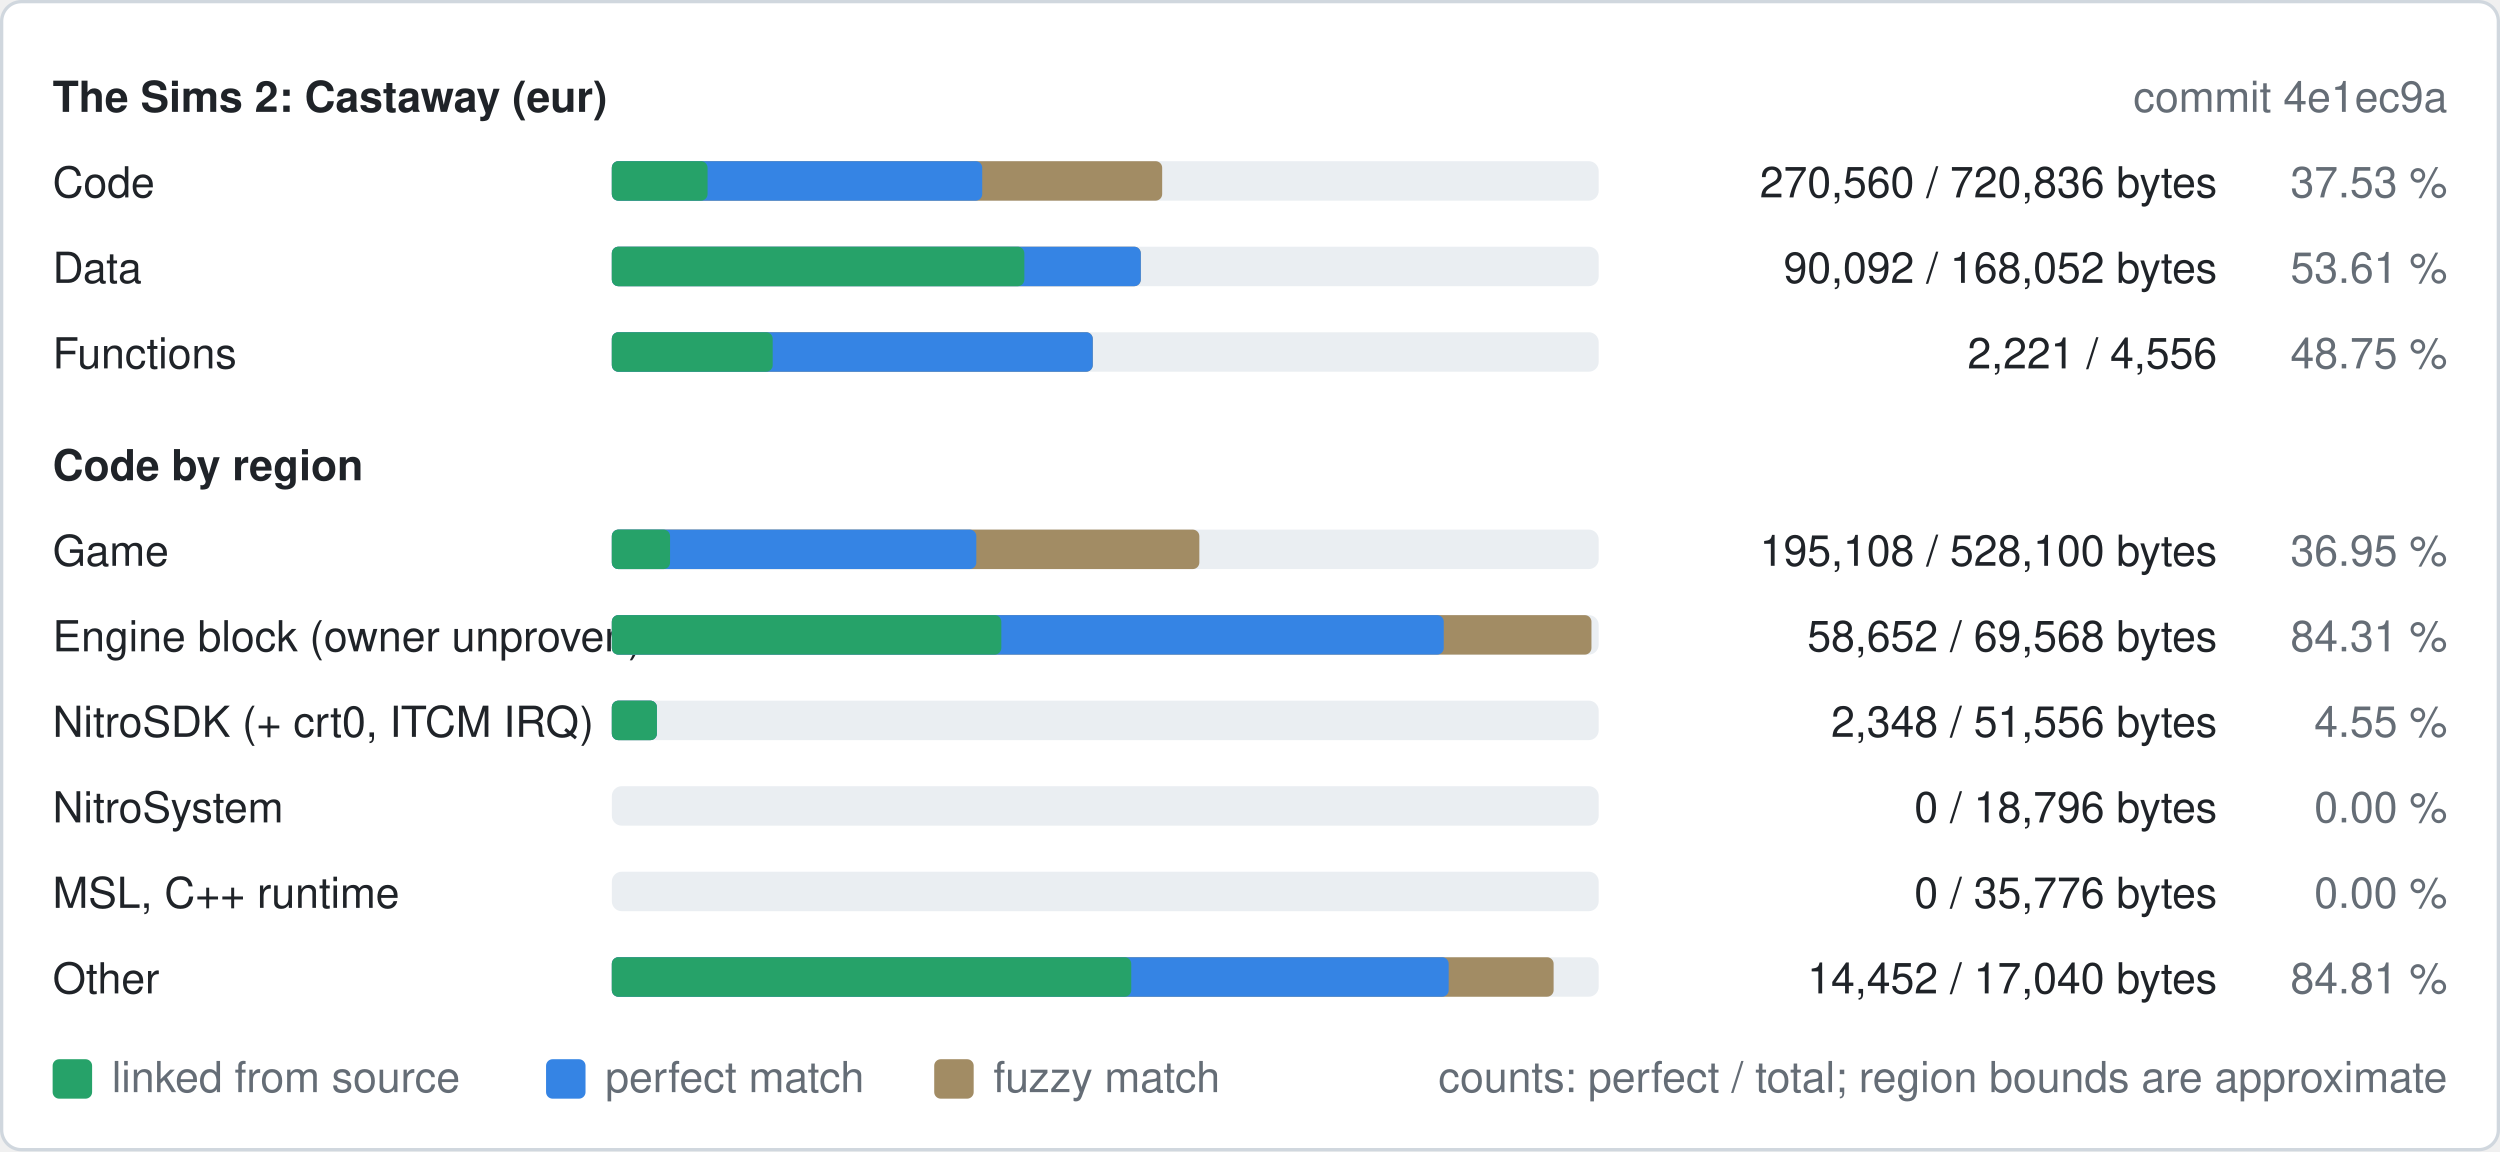
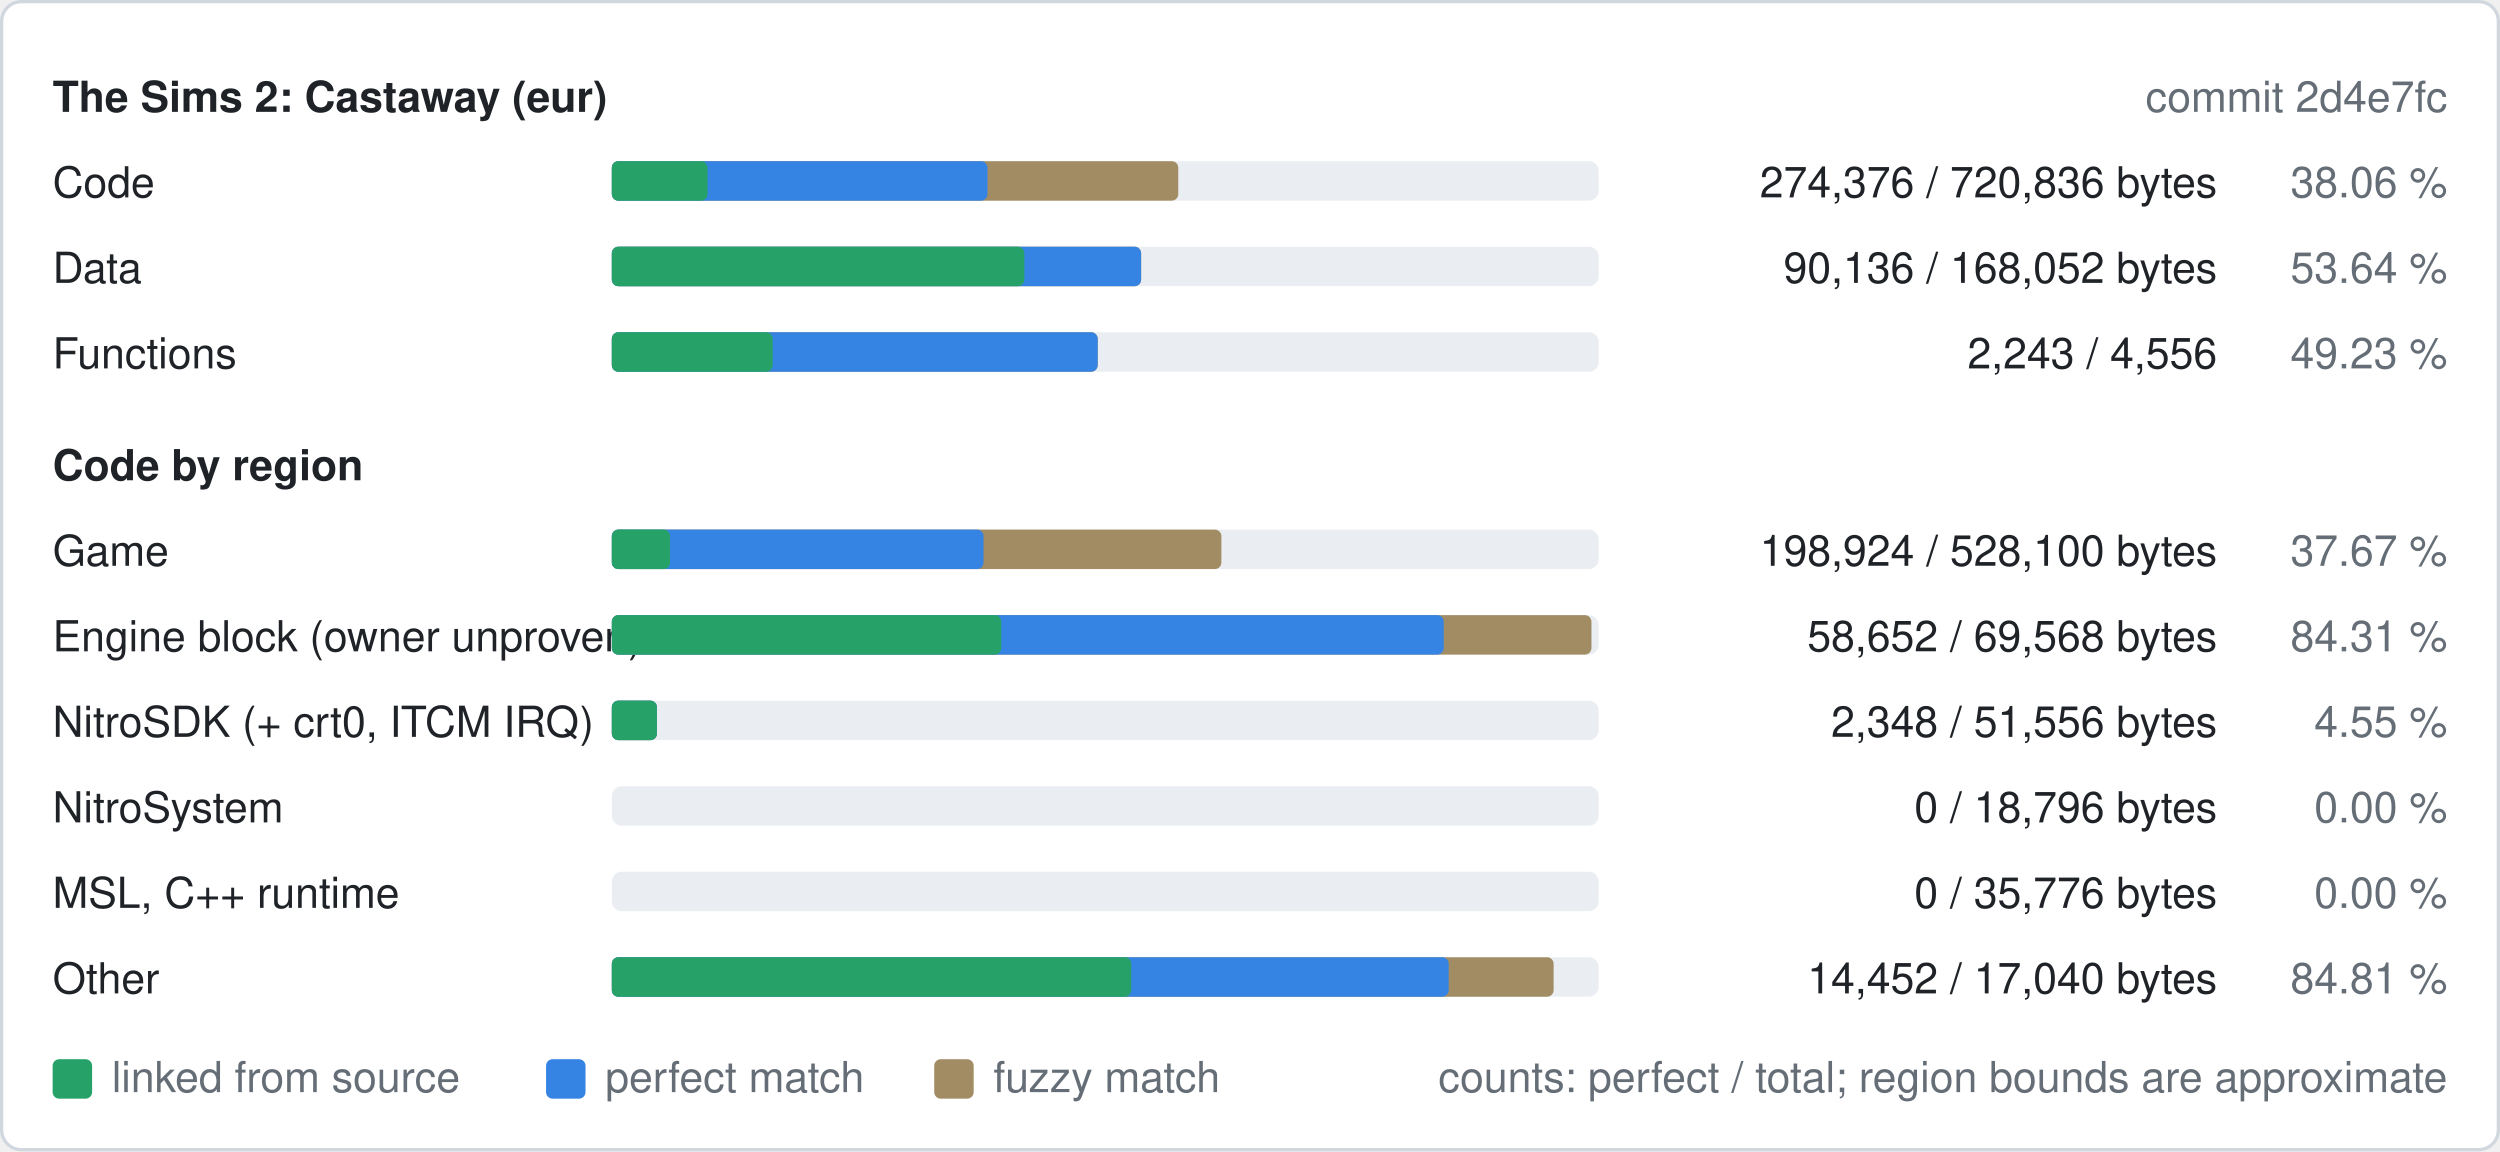
<svg xmlns="http://www.w3.org/2000/svg" width="760" height="350" viewBox="0 0 760 350" role="img" aria-label="Decompilation progress of eur">
  <style>
text{font-family:-apple-system,BlinkMacSystemFont,"Segoe UI",Helvetica,Arial,sans-serif;font-size:13px}
.b{font-weight:600}
.bg{fill:#ffffff;stroke:#d0d7de}.t{fill:#1f2328}.m{fill:#656d76}.track{fill:#eaeef2}.fuzzy{fill:#a28c64}.perfect{fill:#3584e4}.linked{fill:#26a269}
@media (prefers-color-scheme: dark){.bg{fill:#0d1117;stroke:#30363d}.t{fill:#e6edf3}.m{fill:#8d96a0}.track{fill:#21262d}.fuzzy{fill:#a28c64}.perfect{fill:#3584e4}.linked{fill:#2ec27e}}
</style>
  <rect class="bg" x="0.5" y="0.5" width="759" height="349" rx="6" />
  <text class="t b" x="16" y="34">The Sims 2: Castaway (eur)</text>
-   <text class="m" x="744" y="34" text-anchor="end">commit 4e1ec9a</text>
+   <text class="m" x="744" y="34" text-anchor="end">commit 2d4e7fc</text>
  <text class="t" x="16" y="60">Code</text>
  <rect class="track" x="186" y="49" width="300" height="12" rx="3" />
-   <rect class="fuzzy" x="186" y="49" width="167.3" height="12" rx="2" />
-   <rect class="perfect" x="186" y="49" width="112.6" height="12" rx="2" />
+   <rect class="fuzzy" x="186" y="49" width="172.2" height="12" rx="2" />
+   <rect class="perfect" x="186" y="49" width="114.2" height="12" rx="2" />
  <rect class="linked" x="186" y="49" width="29.1" height="12" rx="2" />
-   <text class="t" x="674" y="60" text-anchor="end">270,560 / 720,836 bytes</text>
-   <text class="m" x="744" y="60" text-anchor="end">37.53 %</text>
+   <text class="t" x="674" y="60" text-anchor="end">274,376 / 720,836 bytes</text>
+   <text class="m" x="744" y="60" text-anchor="end">38.06 %</text>
  <text class="t" x="16" y="86">Data</text>
  <rect class="track" x="186" y="75" width="300" height="12" rx="3" />
-   <rect class="fuzzy" x="186" y="75" width="160.8" height="12" rx="2" />
-   <rect class="perfect" x="186" y="75" width="160.8" height="12" rx="2" />
+   <rect class="fuzzy" x="186" y="75" width="160.9" height="12" rx="2" />
+   <rect class="perfect" x="186" y="75" width="160.9" height="12" rx="2" />
  <rect class="linked" x="186" y="75" width="125.4" height="12" rx="2" />
-   <text class="t" x="674" y="86" text-anchor="end">90,092 / 168,052 bytes</text>
-   <text class="m" x="744" y="86" text-anchor="end">53.61 %</text>
+   <text class="t" x="674" y="86" text-anchor="end">90,136 / 168,052 bytes</text>
+   <text class="m" x="744" y="86" text-anchor="end">53.64 %</text>
  <text class="t" x="16" y="112">Functions</text>
  <rect class="track" x="186" y="101" width="300" height="12" rx="3" />
-   <rect class="fuzzy" x="186" y="101" width="146.2" height="12" rx="2" />
-   <rect class="perfect" x="186" y="101" width="146.2" height="12" rx="2" />
+   <rect class="fuzzy" x="186" y="101" width="147.7" height="12" rx="2" />
+   <rect class="perfect" x="186" y="101" width="147.7" height="12" rx="2" />
  <rect class="linked" x="186" y="101" width="48.9" height="12" rx="2" />
-   <text class="t" x="674" y="112" text-anchor="end">2,221 / 4,556</text>
-   <text class="m" x="744" y="112" text-anchor="end">48.75 %</text>
+   <text class="t" x="674" y="112" text-anchor="end">2,243 / 4,556</text>
+   <text class="m" x="744" y="112" text-anchor="end">49.23 %</text>
  <text class="t b" x="16" y="146">Code by region</text>
  <text class="t" x="16" y="172">Game</text>
  <rect class="track" x="186" y="161" width="300" height="12" rx="3" />
-   <rect class="fuzzy" x="186" y="161" width="178.6" height="12" rx="2" />
-   <rect class="perfect" x="186" y="161" width="110.8" height="12" rx="2" />
+   <rect class="fuzzy" x="186" y="161" width="185.3" height="12" rx="2" />
+   <rect class="perfect" x="186" y="161" width="113.0" height="12" rx="2" />
  <rect class="linked" x="186" y="161" width="17.7" height="12" rx="2" />
-   <text class="t" x="674" y="172" text-anchor="end">195,108 / 528,100 bytes</text>
-   <text class="m" x="744" y="172" text-anchor="end">36.95 %</text>
+   <text class="t" x="674" y="172" text-anchor="end">198,924 / 528,100 bytes</text>
+   <text class="m" x="744" y="172" text-anchor="end">37.67 %</text>
  <text class="t" x="16" y="198">Engine block (owner unproven)</text>
  <rect class="track" x="186" y="187" width="300" height="12" rx="3" />
  <rect class="fuzzy" x="186" y="187" width="297.8" height="12" rx="2" />
  <rect class="perfect" x="186" y="187" width="252.9" height="12" rx="2" />
  <rect class="linked" x="186" y="187" width="118.4" height="12" rx="2" />
  <text class="t" x="674" y="198" text-anchor="end">58,652 / 69,568 bytes</text>
  <text class="m" x="744" y="198" text-anchor="end">84.31 %</text>
  <text class="t" x="16" y="224">NitroSDK (+ crt0, ITCM IRQ)</text>
  <rect class="track" x="186" y="213" width="300" height="12" rx="3" />
  <rect class="fuzzy" x="186" y="213" width="13.7" height="12" rx="2" />
  <rect class="perfect" x="186" y="213" width="13.7" height="12" rx="2" />
  <rect class="linked" x="186" y="213" width="13.7" height="12" rx="2" />
  <text class="t" x="674" y="224" text-anchor="end">2,348 / 51,556 bytes</text>
  <text class="m" x="744" y="224" text-anchor="end">4.55 %</text>
  <text class="t" x="16" y="250">NitroSystem</text>
  <rect class="track" x="186" y="239" width="300" height="12" rx="3" />
  <text class="t" x="674" y="250" text-anchor="end">0 / 18,796 bytes</text>
  <text class="m" x="744" y="250" text-anchor="end">0.00 %</text>
  <text class="t" x="16" y="276">MSL, C++ runtime</text>
  <rect class="track" x="186" y="265" width="300" height="12" rx="3" />
  <text class="t" x="674" y="276" text-anchor="end">0 / 35,776 bytes</text>
  <text class="m" x="744" y="276" text-anchor="end">0.00 %</text>
  <text class="t" x="16" y="302">Other</text>
  <rect class="track" x="186" y="291" width="300" height="12" rx="3" />
  <rect class="fuzzy" x="186" y="291" width="286.3" height="12" rx="2" />
  <rect class="perfect" x="186" y="291" width="254.4" height="12" rx="2" />
  <rect class="linked" x="186" y="291" width="157.9" height="12" rx="2" />
  <text class="t" x="674" y="302" text-anchor="end">14,452 / 17,040 bytes</text>
  <text class="m" x="744" y="302" text-anchor="end">84.81 %</text>
  <rect class="linked" x="16" y="322" width="12" height="12" rx="2" />
  <text class="m" x="34" y="332">linked from source</text>
  <rect class="perfect" x="166" y="322" width="12" height="12" rx="2" />
  <text class="m" x="184" y="332">perfect match</text>
  <rect class="fuzzy" x="284" y="322" width="12" height="12" rx="2" />
  <text class="m" x="302" y="332">fuzzy match</text>
  <text class="m" x="744" y="332" text-anchor="end">counts: perfect / total; region bounds are approximate</text>
</svg>
